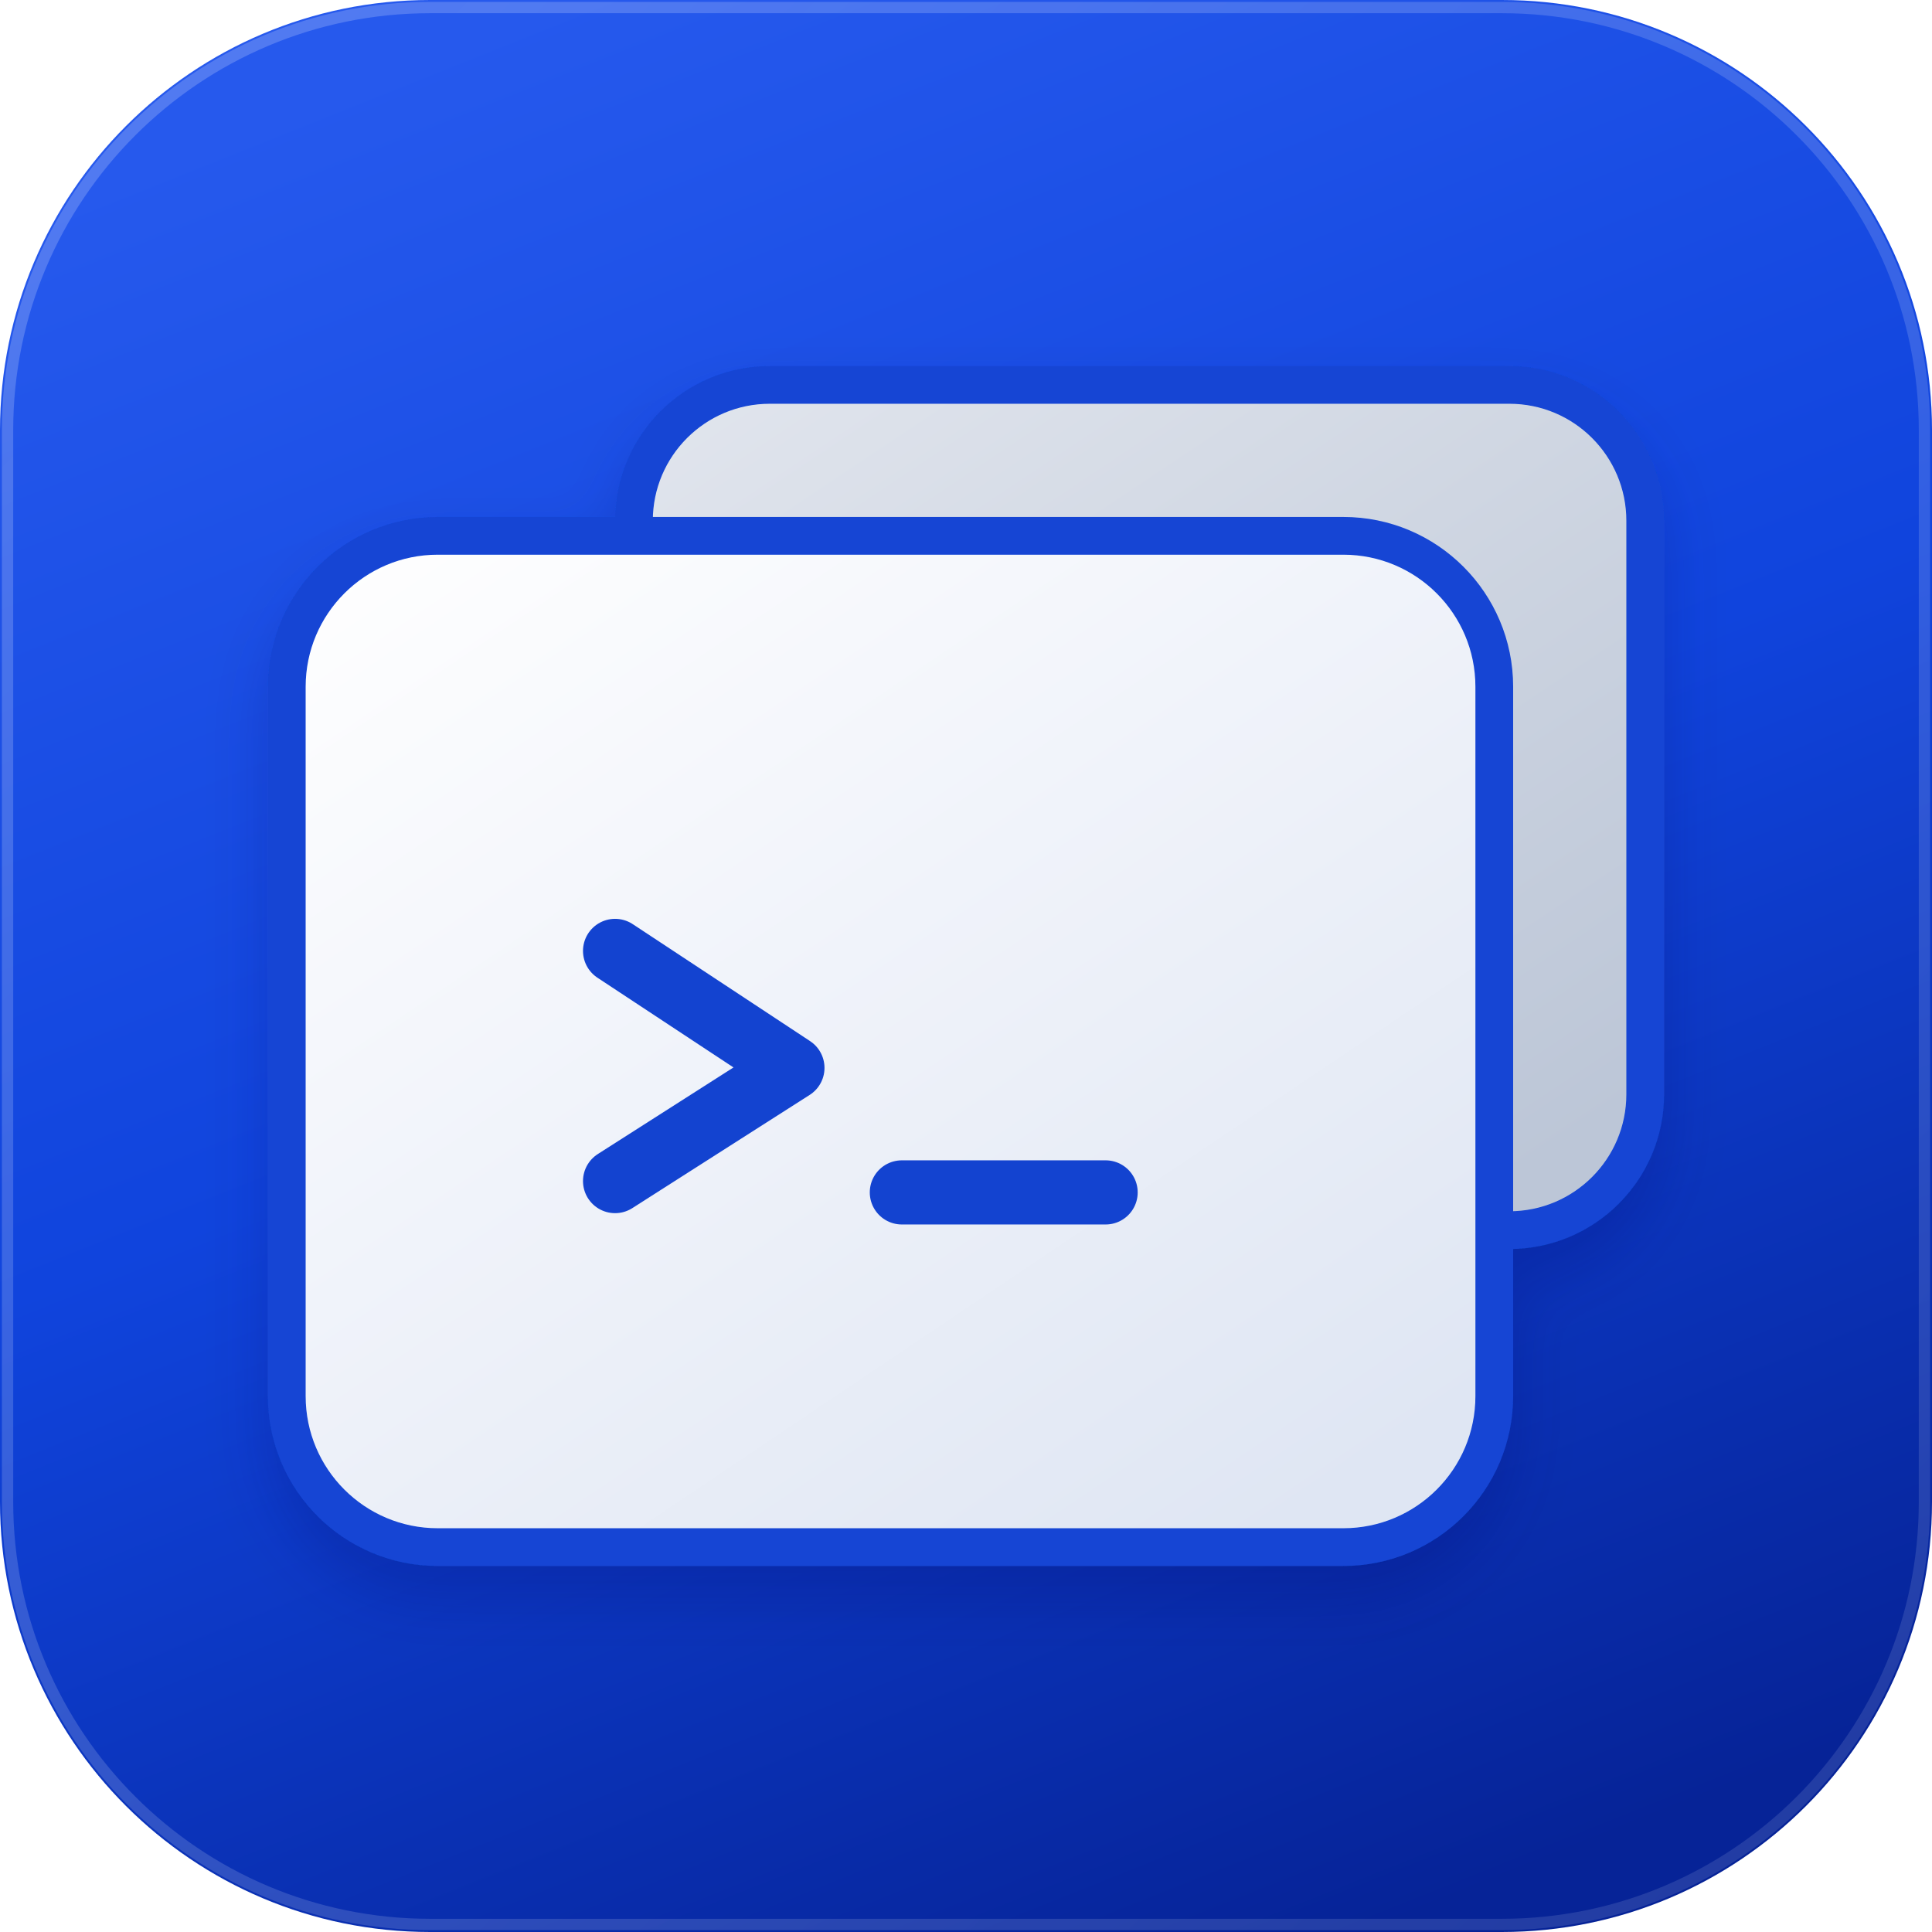
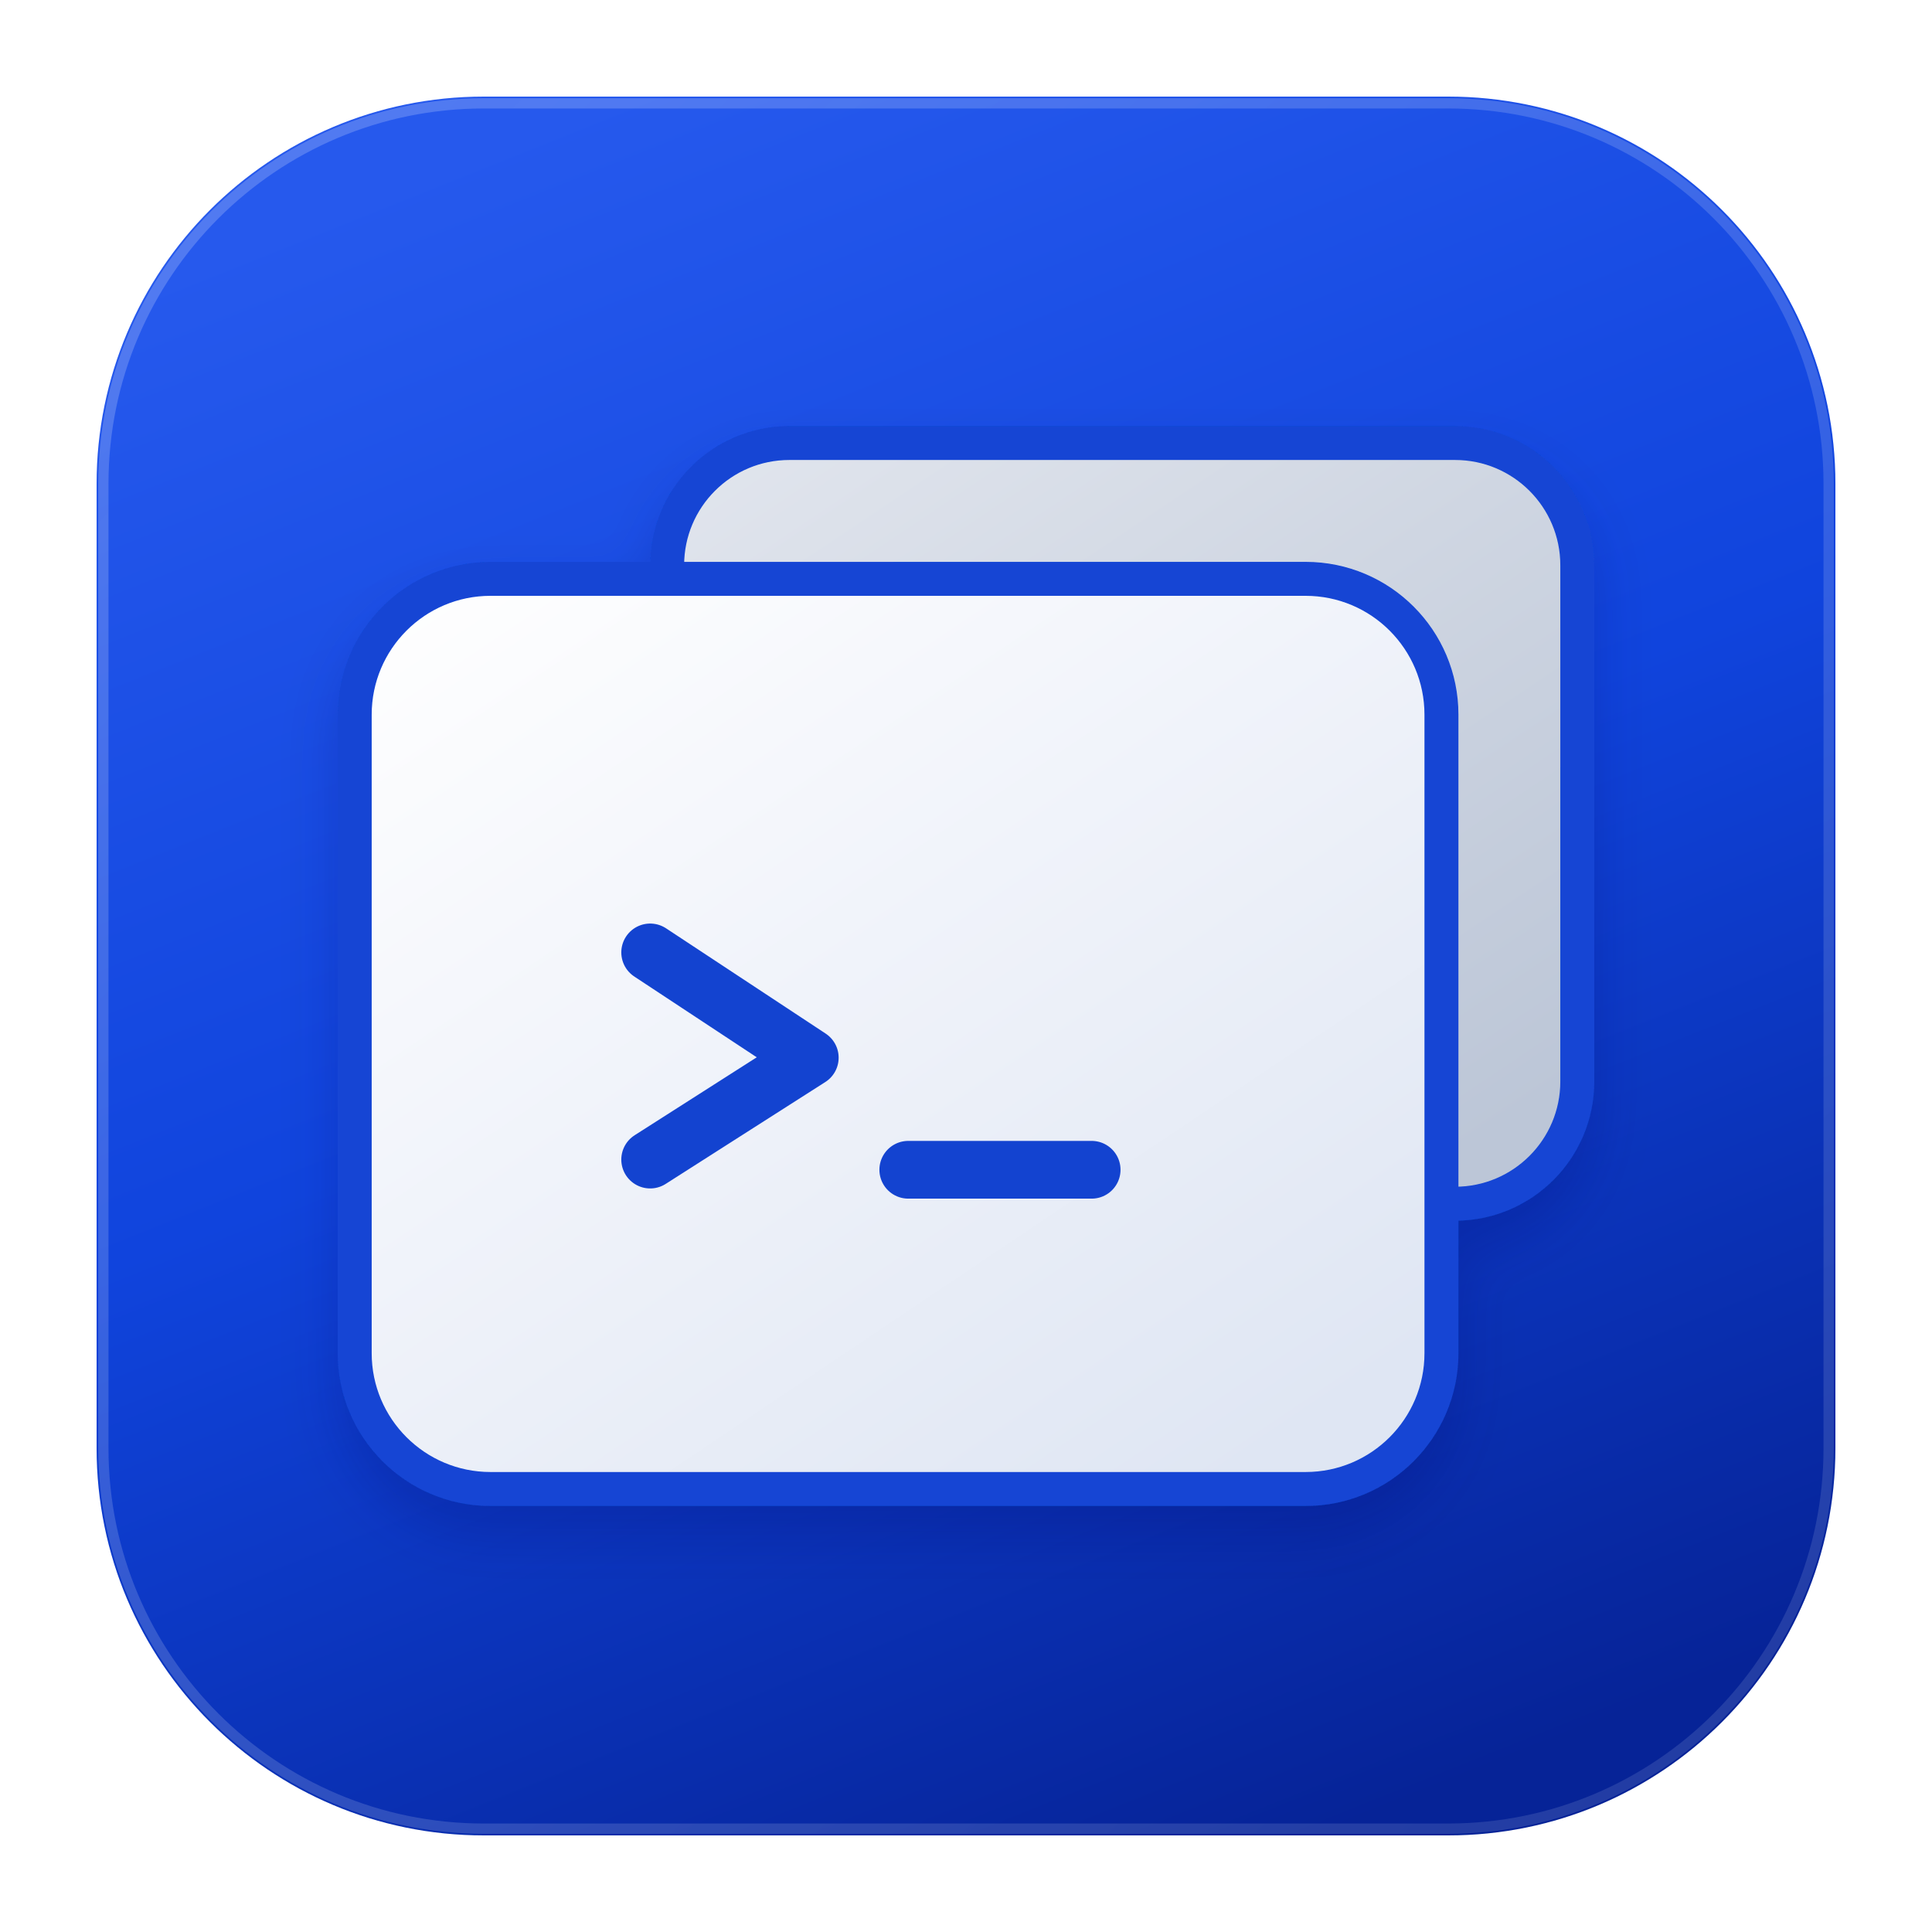
<svg xmlns="http://www.w3.org/2000/svg" viewBox="0 0 512 512">
  <defs>
    <linearGradient id="blue" x1=".3" y1="0" x2=".7" y2="1">
      <stop stop-color="#2659ed" />
      <stop offset=".48" stop-color="#1044dd" />
      <stop offset="1" stop-color="#062397" />
    </linearGradient>
    <linearGradient id="silver" x1="0" y1="0" x2=".8" y2="1">
      <stop stop-color="#fff" />
      <stop offset=".48" stop-color="#f0f3fa" />
      <stop offset="1" stop-color="#dfe6f3" />
    </linearGradient>
    <linearGradient id="rearSilver" x1="0" y1="0" x2=".8" y2="1">
      <stop stop-color="#e2e6ee" />
      <stop offset=".48" stop-color="#cfd6e2" />
      <stop offset="1" stop-color="#bcc6d7" />
    </linearGradient>
    <linearGradient id="rim" x1="0" y1="0" x2="1" y2="1">
      <stop stop-color="#fff" stop-opacity=".95" />
      <stop offset="1" stop-color="#e3ecff" stop-opacity=".55" />
    </linearGradient>
    <filter id="depth" x="-20%" y="-20%" width="150%" height="155%">
      <feDropShadow dx="0" dy="9" stdDeviation="8" flood-color="#00145f" flood-opacity=".2" />
    </filter>
  </defs>
-   <rect width="512" height="512" rx="114" fill="url(#blue)" />
-   <rect x="2" y="2" width="508" height="508" rx="112" fill="none" stroke="url(#rim)" stroke-opacity=".22" stroke-width="3" />
-   <g stroke="#1245d4" stroke-width="10" filter="url(#depth)">
-     <rect x="168" y="102" width="268" height="224" rx="36" fill="url(#rearSilver)" />
-     <rect x="76" y="142" width="320" height="268" rx="40" fill="url(#silver)" />
+   <g transform="translate(25.6 25.6) scale(0.9)">
+     <rect width="512" height="512" rx="114" fill="url(#blue)" />
+     <rect x="2" y="2" width="508" height="508" rx="112" fill="none" stroke="url(#rim)" stroke-opacity=".22" stroke-width="3" />
+     <g stroke="#1245d4" stroke-width="10" filter="url(#depth)">
+       <rect x="168" y="102" width="268" height="224" rx="36" fill="url(#rearSilver)" />
+       <rect x="76" y="142" width="320" height="268" rx="40" fill="url(#silver)" />
+     </g>
+     <path transform="translate(12 12)" d="m151 240 47 31-47 30m76 3h54" fill="none" stroke="#1343d0" stroke-width="17" stroke-linecap="round" stroke-linejoin="round" />
  </g>
-   <path transform="translate(12 12)" d="m151 240 47 31-47 30m76 3h54" fill="none" stroke="#1343d0" stroke-width="17" stroke-linecap="round" stroke-linejoin="round" />
</svg>
